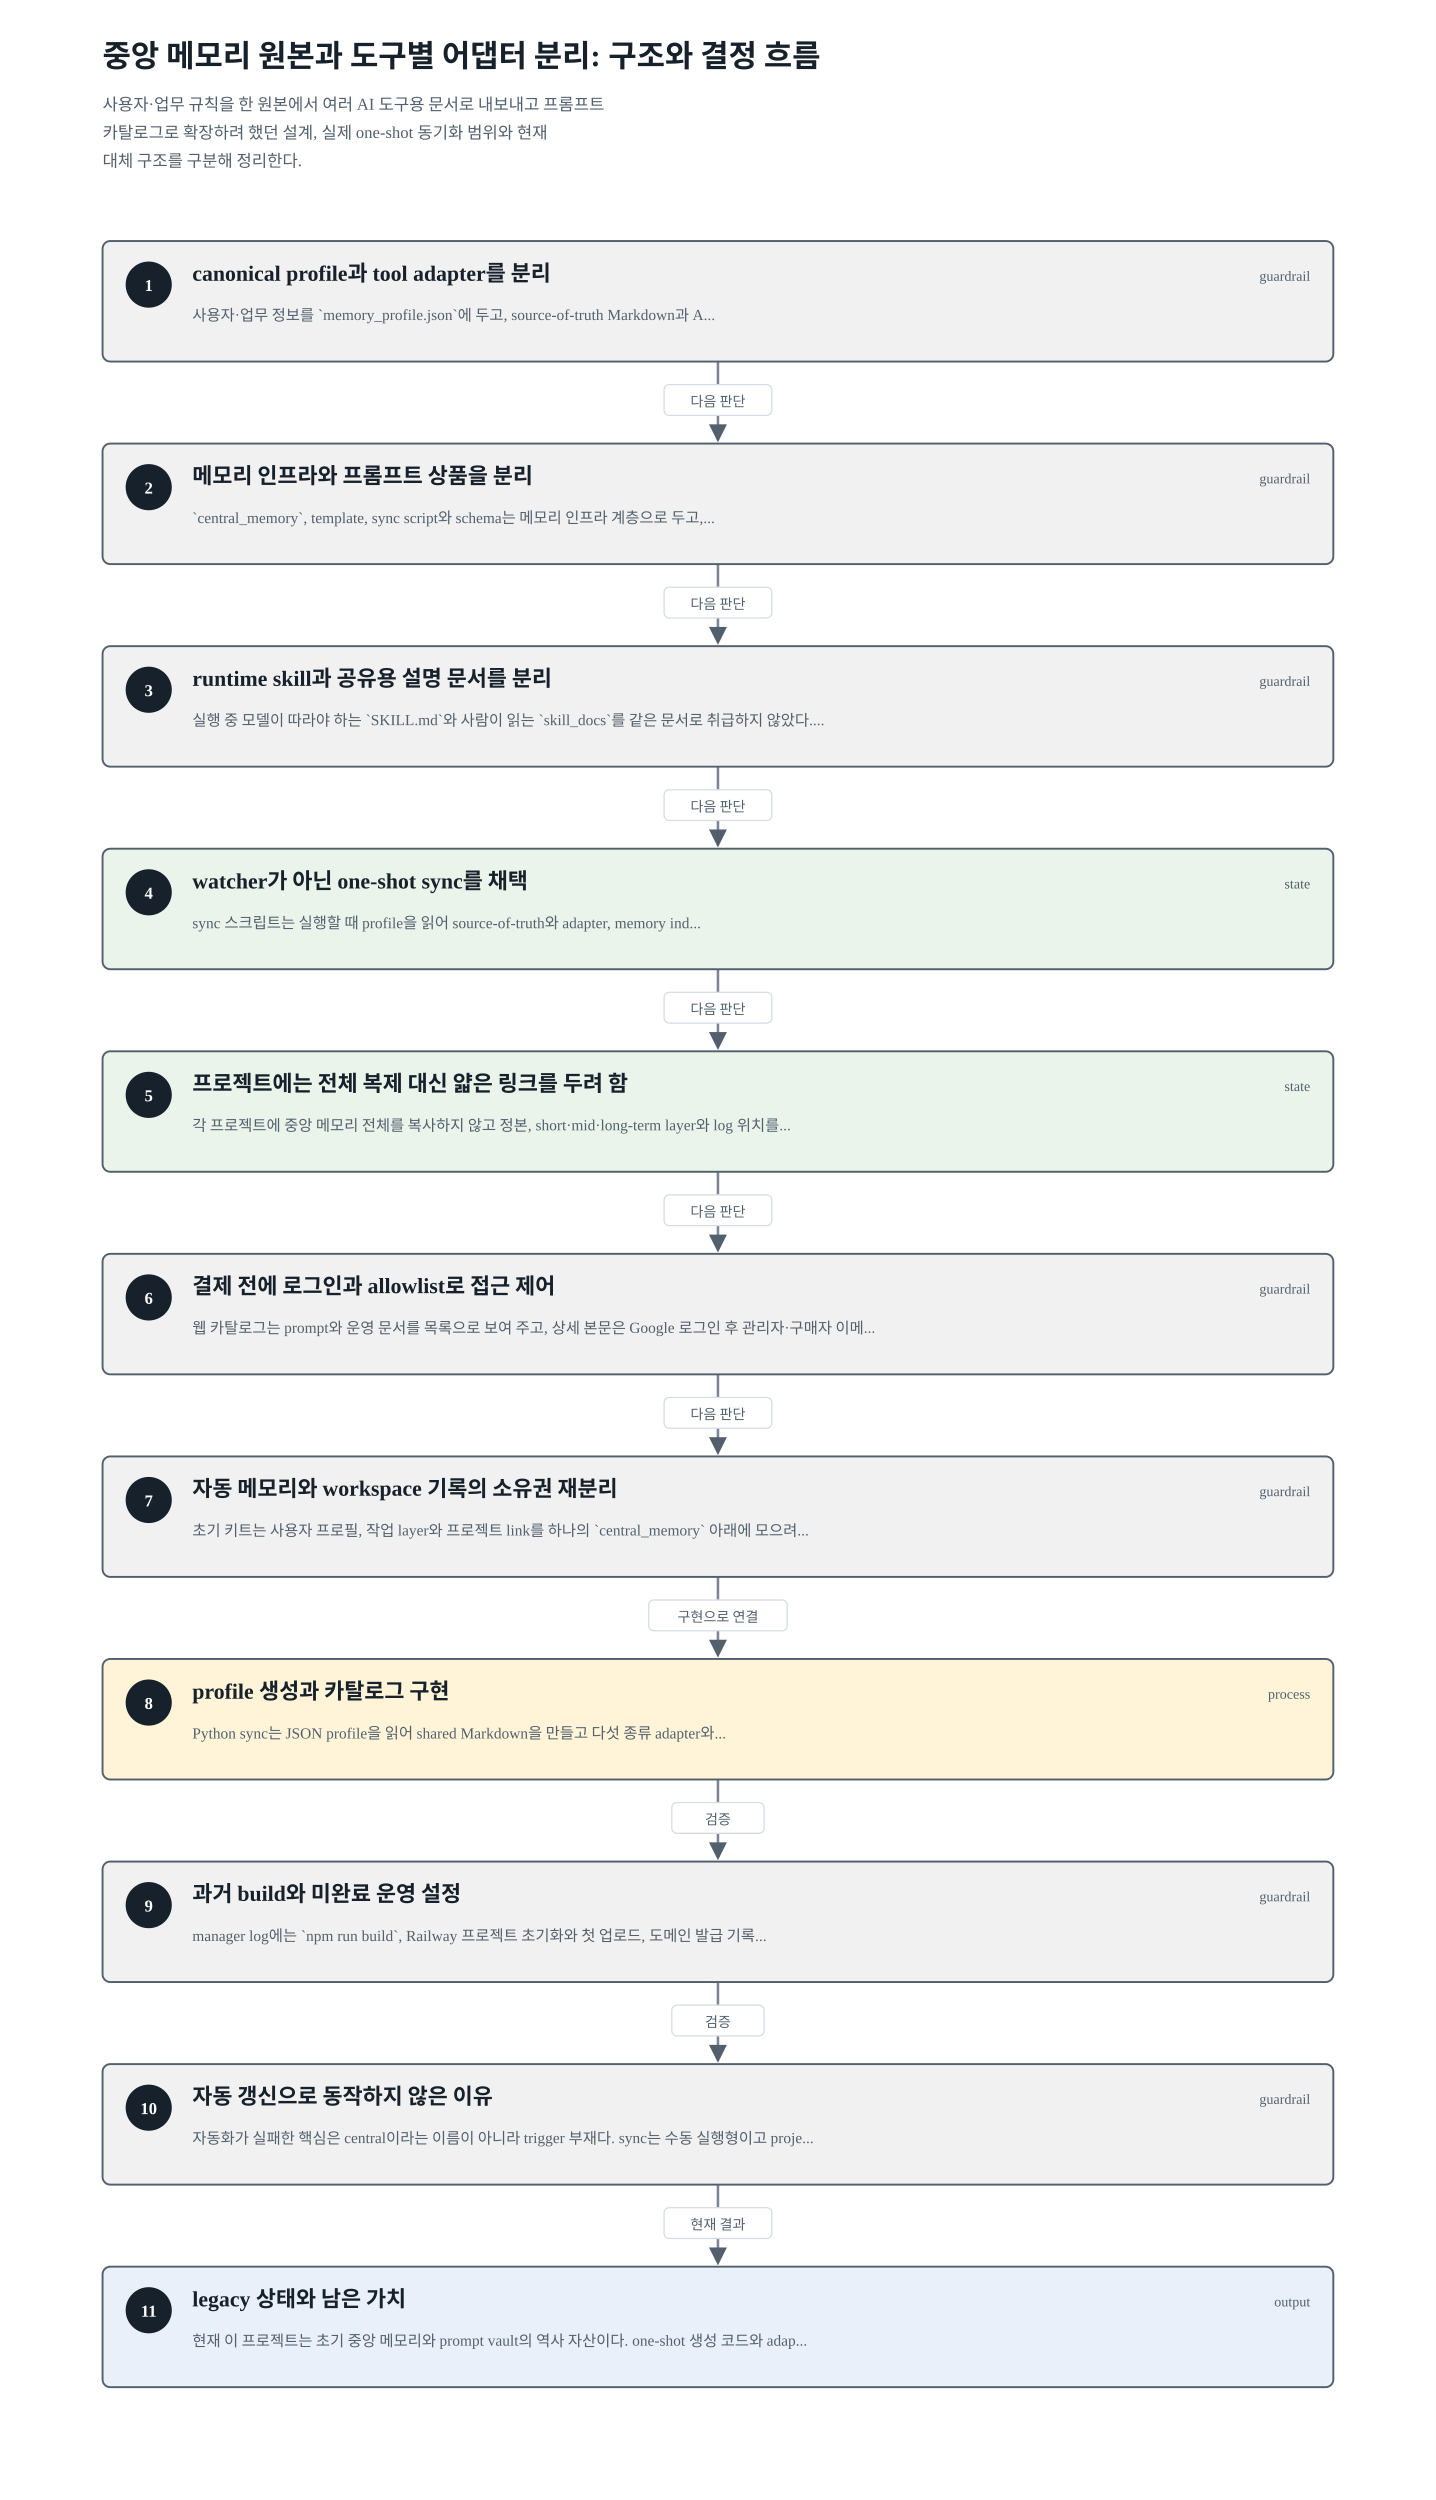
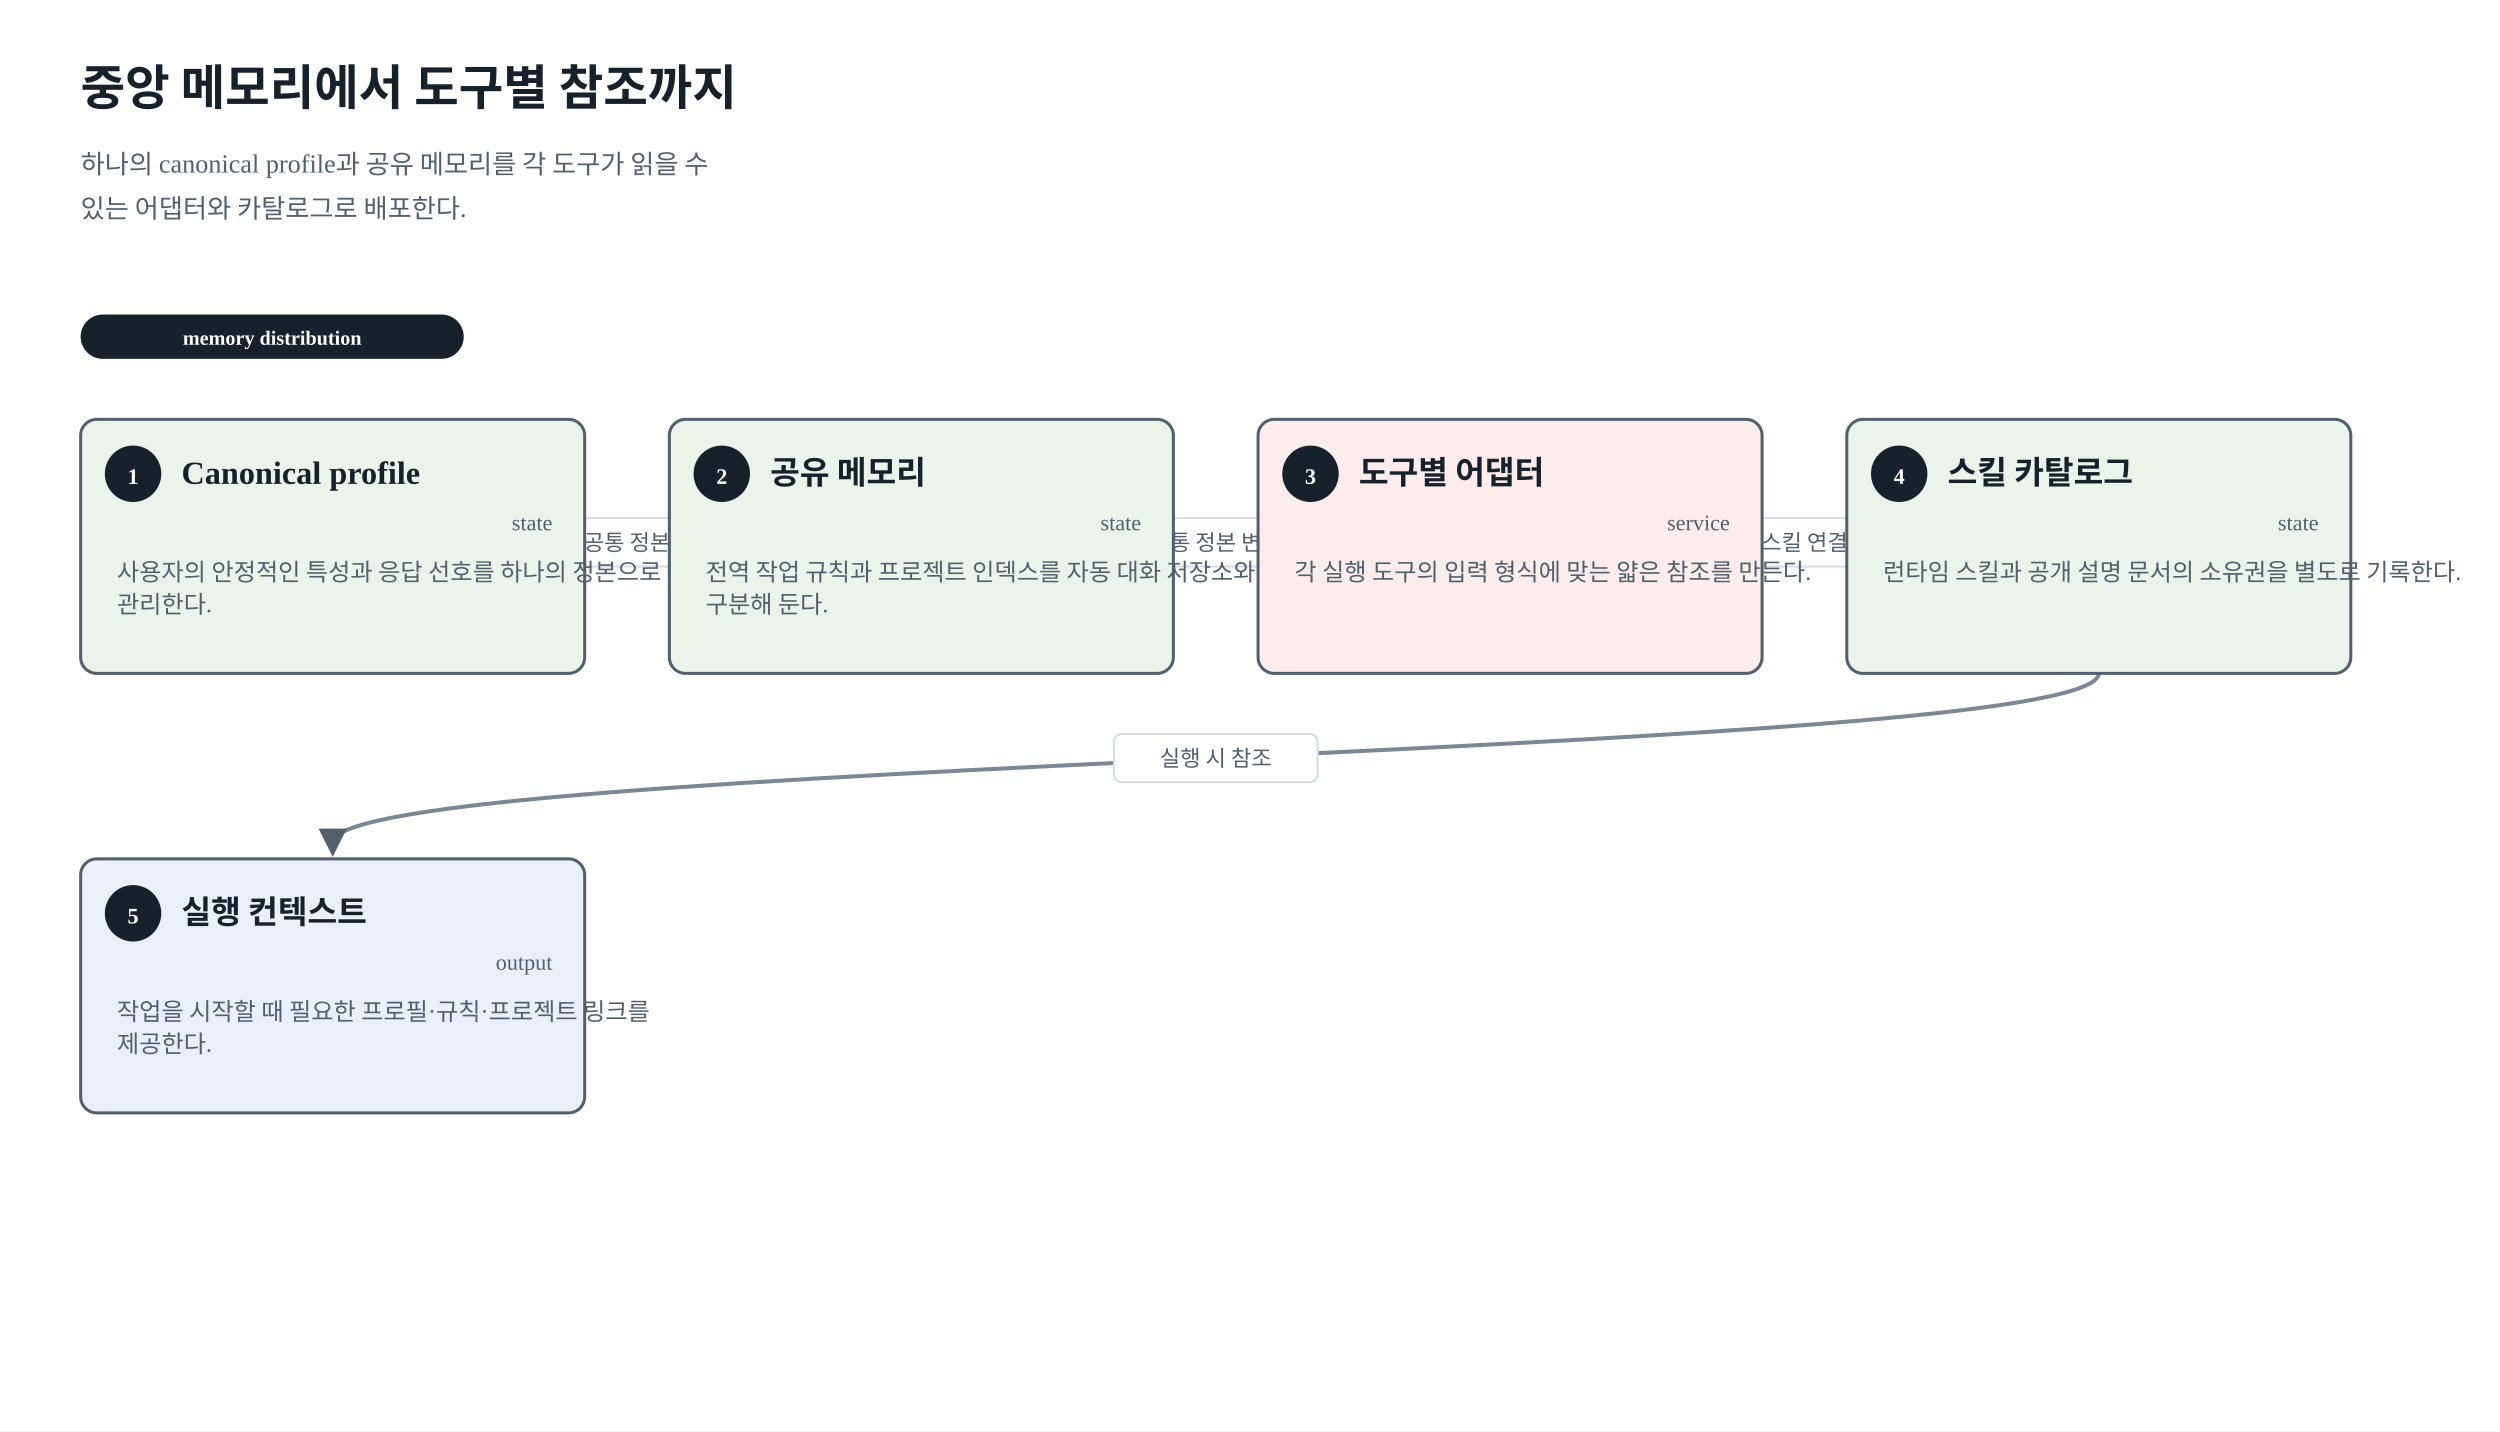
- <svg xmlns="http://www.w3.org/2000/svg" viewBox="0 0 1120 1950" role="img" aria-labelledby="system-map-title system-map-desc">
+ <svg xmlns="http://www.w3.org/2000/svg" viewBox="0 0 1240 710" role="img" aria-labelledby="system-map-title system-map-desc">
  <defs>
    <marker id="system-map-arrow" viewBox="0 0 10 10" refX="5" refY="5" markerWidth="7" markerHeight="7" orient="auto-start-reverse">
      <path d="M 0 0 L 10 5 L 0 10 z" fill="#52606d" />
    </marker>
  </defs>
-   <rect width="1120" height="1950" fill="#ffffff" />
+   <rect width="1240" height="710" fill="#ffffff" />
  <text fill="#17212b" font-size="24" font-weight="700">
-     <tspan x="80" y="52">중앙 메모리 원본과 도구별 어댑터 분리: 구조와 결정 흐름</tspan>
+     <tspan x="40" y="52">중앙 메모리에서 도구별 참조까지</tspan>
  </text>
  <text fill="#52606d" font-size="13">
-     <tspan x="80" y="86">사용자·업무 규칙을 한 원본에서 여러 AI 도구용 문서로 내보내고 프롬프트</tspan>
-     <tspan x="80" y="108">카탈로그로 확장하려 했던 설계, 실제 one-shot 동기화 범위와 현재</tspan>
-     <tspan x="80" y="130">대체 구조를 구분해 정리한다.</tspan>
+     <tspan x="40" y="86">하나의 canonical profile과 공유 메모리를 각 도구가 읽을 수</tspan>
+     <tspan x="40" y="108">있는 어댑터와 카탈로그로 배포한다.</tspan>
  </text>
+   <rect x="40" y="156" width="190" height="22" rx="11" fill="#17212b" />
+   <text x="135" y="171" text-anchor="middle" fill="#ffffff" font-size="10" font-weight="700">memory distribution</text>
  <g data-flow="flow-01">
-     <path d="M 560 282 L 560 338" fill="none" stroke="#7b8794" stroke-width="2" marker-end="url(#system-map-arrow)" />
-     <rect x="518" y="300" width="84" height="24" rx="4" fill="#ffffff" stroke="#d6dce2" />
-     <text x="560" y="317" text-anchor="middle" fill="#52606d" font-size="11">다음 판단</text>
+     <path d="M 290 271 L 324 271" fill="none" stroke="#7b8794" stroke-width="2" marker-end="url(#system-map-arrow)" />
+     <rect x="271.5" y="257" width="79" height="24" rx="4" fill="#ffffff" stroke="#d6dce2" />
+     <text x="311" y="273" text-anchor="middle" fill="#52606d" font-size="11">공통 정본</text>
  </g>
  <g data-flow="flow-02">
-     <path d="M 560 440 L 560 496" fill="none" stroke="#7b8794" stroke-width="2" marker-end="url(#system-map-arrow)" />
-     <rect x="518" y="458" width="84" height="24" rx="4" fill="#ffffff" stroke="#d6dce2" />
-     <text x="560" y="475" text-anchor="middle" fill="#52606d" font-size="11">다음 판단</text>
+     <path d="M 582 271 L 616 271" fill="none" stroke="#7b8794" stroke-width="2" marker-end="url(#system-map-arrow)" />
+     <rect x="547" y="257" width="112" height="24" rx="4" fill="#ffffff" stroke="#d6dce2" />
+     <text x="603" y="273" text-anchor="middle" fill="#52606d" font-size="11">공통 정본 변환</text>
  </g>
  <g data-flow="flow-03">
-     <path d="M 560 598 L 560 654" fill="none" stroke="#7b8794" stroke-width="2" marker-end="url(#system-map-arrow)" />
-     <rect x="518" y="616" width="84" height="24" rx="4" fill="#ffffff" stroke="#d6dce2" />
-     <text x="560" y="633" text-anchor="middle" fill="#52606d" font-size="11">다음 판단</text>
+     <path d="M 874 271 L 908 271" fill="none" stroke="#7b8794" stroke-width="2" marker-end="url(#system-map-arrow)" />
+     <rect x="855.5" y="257" width="79" height="24" rx="4" fill="#ffffff" stroke="#d6dce2" />
+     <text x="895" y="273" text-anchor="middle" fill="#52606d" font-size="11">스킬 연결</text>
  </g>
  <g data-flow="flow-04">
-     <path d="M 560 756 L 560 812" fill="none" stroke="#7b8794" stroke-width="2" marker-end="url(#system-map-arrow)" />
-     <rect x="518" y="774" width="84" height="24" rx="4" fill="#ffffff" stroke="#d6dce2" />
-     <text x="560" y="791" text-anchor="middle" fill="#52606d" font-size="11">다음 판단</text>
+     <path d="M 1041 334 C 1041 376, 165 376, 165 418" fill="none" stroke="#7b8794" stroke-width="2" marker-end="url(#system-map-arrow)" />
+     <rect x="552.5" y="364" width="101" height="24" rx="4" fill="#ffffff" stroke="#d6dce2" />
+     <text x="603" y="380" text-anchor="middle" fill="#52606d" font-size="11">실행 시 참조</text>
  </g>
-   <g data-flow="flow-05">
-     <path d="M 560 914 L 560 970" fill="none" stroke="#7b8794" stroke-width="2" marker-end="url(#system-map-arrow)" />
-     <rect x="518" y="932" width="84" height="24" rx="4" fill="#ffffff" stroke="#d6dce2" />
-     <text x="560" y="949" text-anchor="middle" fill="#52606d" font-size="11">다음 판단</text>
+   <g data-node="canonical-profile">
+     <rect x="40" y="208" width="250" height="126" rx="8" fill="#eaf4ea" stroke="#52606d" stroke-width="1.5" />
+     <circle cx="66" cy="235" r="14" fill="#17212b" />
+     <text x="66" y="240" text-anchor="middle" fill="#ffffff" font-size="11" font-weight="700">1</text>
+     <text x="90" y="240" fill="#17212b" font-size="16" font-weight="700">Canonical profile</text>
+     <text x="274" y="263" text-anchor="end" fill="#52606d" font-size="11">state</text>
+     <text x="58" y="286" fill="#52606d" font-size="12">
+       <tspan x="58" y="288">사용자의 안정적인 특성과 응답 선호를 하나의 정본으로</tspan>
+       <tspan x="58" y="304">관리한다.</tspan>
+     </text>
  </g>
-   <g data-flow="flow-06">
-     <path d="M 560 1072 L 560 1128" fill="none" stroke="#7b8794" stroke-width="2" marker-end="url(#system-map-arrow)" />
-     <rect x="518" y="1090" width="84" height="24" rx="4" fill="#ffffff" stroke="#d6dce2" />
-     <text x="560" y="1107" text-anchor="middle" fill="#52606d" font-size="11">다음 판단</text>
+   <g data-node="shared-memory">
+     <rect x="332" y="208" width="250" height="126" rx="8" fill="#eaf4ea" stroke="#52606d" stroke-width="1.5" />
+     <circle cx="358" cy="235" r="14" fill="#17212b" />
+     <text x="358" y="240" text-anchor="middle" fill="#ffffff" font-size="11" font-weight="700">2</text>
+     <text x="382" y="240" fill="#17212b" font-size="16" font-weight="700">공유 메모리</text>
+     <text x="566" y="263" text-anchor="end" fill="#52606d" font-size="11">state</text>
+     <text x="350" y="286" fill="#52606d" font-size="12">
+       <tspan x="350" y="288">전역 작업 규칙과 프로젝트 인덱스를 자동 대화 저장소와</tspan>
+       <tspan x="350" y="304">구분해 둔다.</tspan>
+     </text>
  </g>
-   <g data-flow="flow-07">
-     <path d="M 560 1230 L 560 1286" fill="none" stroke="#7b8794" stroke-width="2" marker-end="url(#system-map-arrow)" />
-     <rect x="506" y="1248" width="108" height="24" rx="4" fill="#ffffff" stroke="#d6dce2" />
-     <text x="560" y="1265" text-anchor="middle" fill="#52606d" font-size="11">구현으로 연결</text>
+   <g data-node="tool-adapter">
+     <rect x="624" y="208" width="250" height="126" rx="8" fill="#fceceb" stroke="#52606d" stroke-width="1.5" />
+     <circle cx="650" cy="235" r="14" fill="#17212b" />
+     <text x="650" y="240" text-anchor="middle" fill="#ffffff" font-size="11" font-weight="700">3</text>
+     <text x="674" y="240" fill="#17212b" font-size="16" font-weight="700">도구별 어댑터</text>
+     <text x="858" y="263" text-anchor="end" fill="#52606d" font-size="11">service</text>
+     <text x="642" y="286" fill="#52606d" font-size="12">
+       <tspan x="642" y="288">각 실행 도구의 입력 형식에 맞는 얇은 참조를 만든다.</tspan>
+     </text>
  </g>
-   <g data-flow="flow-08">
-     <path d="M 560 1388 L 560 1444" fill="none" stroke="#7b8794" stroke-width="2" marker-end="url(#system-map-arrow)" />
-     <rect x="524" y="1406" width="72" height="24" rx="4" fill="#ffffff" stroke="#d6dce2" />
-     <text x="560" y="1423" text-anchor="middle" fill="#52606d" font-size="11">검증</text>
+   <g data-node="skill-catalog">
+     <rect x="916" y="208" width="250" height="126" rx="8" fill="#eaf4ea" stroke="#52606d" stroke-width="1.5" />
+     <circle cx="942" cy="235" r="14" fill="#17212b" />
+     <text x="942" y="240" text-anchor="middle" fill="#ffffff" font-size="11" font-weight="700">4</text>
+     <text x="966" y="240" fill="#17212b" font-size="16" font-weight="700">스킬 카탈로그</text>
+     <text x="1150" y="263" text-anchor="end" fill="#52606d" font-size="11">state</text>
+     <text x="934" y="286" fill="#52606d" font-size="12">
+       <tspan x="934" y="288">런타임 스킬과 공개 설명 문서의 소유권을 별도로 기록한다.</tspan>
+     </text>
  </g>
-   <g data-flow="flow-09">
-     <path d="M 560 1546 L 560 1602" fill="none" stroke="#7b8794" stroke-width="2" marker-end="url(#system-map-arrow)" />
-     <rect x="524" y="1564" width="72" height="24" rx="4" fill="#ffffff" stroke="#d6dce2" />
-     <text x="560" y="1581" text-anchor="middle" fill="#52606d" font-size="11">검증</text>
-   </g>
-   <g data-flow="flow-10">
-     <path d="M 560 1704 L 560 1760" fill="none" stroke="#7b8794" stroke-width="2" marker-end="url(#system-map-arrow)" />
-     <rect x="518" y="1722" width="84" height="24" rx="4" fill="#ffffff" stroke="#d6dce2" />
-     <text x="560" y="1739" text-anchor="middle" fill="#52606d" font-size="11">현재 결과</text>
-   </g>
-   <g data-node="canonical-profile-adapters">
-     <rect x="80" y="188" width="960" height="94" rx="6" fill="#f1f1f1" stroke="#52606d" stroke-width="1.5" />
-     <circle cx="116" cy="222" r="18" fill="#17212b" />
-     <text x="116" y="227" text-anchor="middle" fill="#ffffff" font-size="13" font-weight="700">1</text>
-     <text x="150" y="219" fill="#17212b" font-size="17" font-weight="700">canonical profile과 tool adapter를 분리</text>
-     <text x="1022" y="219" text-anchor="end" fill="#52606d" font-size="11">guardrail</text>
-     <text x="150" y="250" fill="#52606d" font-size="12">사용자·업무 정보를 `memory_profile.json`에 두고, source-of-truth Markdown과 A...</text>
-   </g>
-   <g data-node="split-memory-product">
-     <rect x="80" y="346" width="960" height="94" rx="6" fill="#f1f1f1" stroke="#52606d" stroke-width="1.5" />
-     <circle cx="116" cy="380" r="18" fill="#17212b" />
-     <text x="116" y="385" text-anchor="middle" fill="#ffffff" font-size="13" font-weight="700">2</text>
-     <text x="150" y="377" fill="#17212b" font-size="17" font-weight="700">메모리 인프라와 프롬프트 상품을 분리</text>
-     <text x="1022" y="377" text-anchor="end" fill="#52606d" font-size="11">guardrail</text>
-     <text x="150" y="408" fill="#52606d" font-size="12">`central_memory`, template, sync script와 schema는 메모리 인프라 계층으로 두고,...</text>
-   </g>
-   <g data-node="runtime-shareable-skills">
-     <rect x="80" y="504" width="960" height="94" rx="6" fill="#f1f1f1" stroke="#52606d" stroke-width="1.5" />
-     <circle cx="116" cy="538" r="18" fill="#17212b" />
-     <text x="116" y="543" text-anchor="middle" fill="#ffffff" font-size="13" font-weight="700">3</text>
-     <text x="150" y="535" fill="#17212b" font-size="17" font-weight="700">runtime skill과 공유용 설명 문서를 분리</text>
-     <text x="1022" y="535" text-anchor="end" fill="#52606d" font-size="11">guardrail</text>
-     <text x="150" y="566" fill="#52606d" font-size="12">실행 중 모델이 따라야 하는 `SKILL.md`와 사람이 읽는 `skill_docs`를 같은 문서로 취급하지 않았다....</text>
-   </g>
-   <g data-node="one-shot-sync">
-     <rect x="80" y="662" width="960" height="94" rx="6" fill="#eaf4ea" stroke="#52606d" stroke-width="1.5" />
-     <circle cx="116" cy="696" r="18" fill="#17212b" />
-     <text x="116" y="701" text-anchor="middle" fill="#ffffff" font-size="13" font-weight="700">4</text>
-     <text x="150" y="693" fill="#17212b" font-size="17" font-weight="700">watcher가 아닌 one-shot sync를 채택</text>
-     <text x="1022" y="693" text-anchor="end" fill="#52606d" font-size="11">state</text>
-     <text x="150" y="724" fill="#52606d" font-size="12">sync 스크립트는 실행할 때 profile을 읽어 source-of-truth와 adapter, memory ind...</text>
-   </g>
-   <g data-node="thin-project-link">
-     <rect x="80" y="820" width="960" height="94" rx="6" fill="#eaf4ea" stroke="#52606d" stroke-width="1.5" />
-     <circle cx="116" cy="854" r="18" fill="#17212b" />
-     <text x="116" y="859" text-anchor="middle" fill="#ffffff" font-size="13" font-weight="700">5</text>
-     <text x="150" y="851" fill="#17212b" font-size="17" font-weight="700">프로젝트에는 전체 복제 대신 얇은 링크를 두려 함</text>
-     <text x="1022" y="851" text-anchor="end" fill="#52606d" font-size="11">state</text>
-     <text x="150" y="882" fill="#52606d" font-size="12">각 프로젝트에 중앙 메모리 전체를 복사하지 않고 정본, short·mid·long-term layer와 log 위치를...</text>
-   </g>
-   <g data-node="catalog-access">
-     <rect x="80" y="978" width="960" height="94" rx="6" fill="#f1f1f1" stroke="#52606d" stroke-width="1.5" />
-     <circle cx="116" cy="1012" r="18" fill="#17212b" />
-     <text x="116" y="1017" text-anchor="middle" fill="#ffffff" font-size="13" font-weight="700">6</text>
-     <text x="150" y="1009" fill="#17212b" font-size="17" font-weight="700">결제 전에 로그인과 allowlist로 접근 제어</text>
-     <text x="1022" y="1009" text-anchor="end" fill="#52606d" font-size="11">guardrail</text>
-     <text x="150" y="1040" fill="#52606d" font-size="12">웹 카탈로그는 prompt와 운영 문서를 목록으로 보여 주고, 상세 본문은 Google 로그인 후 관리자·구매자 이메...</text>
-   </g>
-   <g data-node="ownership-replacement">
-     <rect x="80" y="1136" width="960" height="94" rx="6" fill="#f1f1f1" stroke="#52606d" stroke-width="1.5" />
-     <circle cx="116" cy="1170" r="18" fill="#17212b" />
-     <text x="116" y="1175" text-anchor="middle" fill="#ffffff" font-size="13" font-weight="700">7</text>
-     <text x="150" y="1167" fill="#17212b" font-size="17" font-weight="700">자동 메모리와 workspace 기록의 소유권 재분리</text>
-     <text x="1022" y="1167" text-anchor="end" fill="#52606d" font-size="11">guardrail</text>
-     <text x="150" y="1198" fill="#52606d" font-size="12">초기 키트는 사용자 프로필, 작업 layer와 프로젝트 link를 하나의 `central_memory` 아래에 모으려...</text>
-   </g>
-   <g data-node="implementation-flow">
-     <rect x="80" y="1294" width="960" height="94" rx="6" fill="#fff4d8" stroke="#52606d" stroke-width="1.5" />
-     <circle cx="116" cy="1328" r="18" fill="#17212b" />
-     <text x="116" y="1333" text-anchor="middle" fill="#ffffff" font-size="13" font-weight="700">8</text>
-     <text x="150" y="1325" fill="#17212b" font-size="17" font-weight="700">profile 생성과 카탈로그 구현</text>
-     <text x="1022" y="1325" text-anchor="end" fill="#52606d" font-size="11">process</text>
-     <text x="150" y="1356" fill="#52606d" font-size="12">Python sync는 JSON profile을 읽어 shared Markdown을 만들고 다섯 종류 adapter와...</text>
-   </g>
-   <g data-node="deployment-history">
-     <rect x="80" y="1452" width="960" height="94" rx="6" fill="#f1f1f1" stroke="#52606d" stroke-width="1.5" />
-     <circle cx="116" cy="1486" r="18" fill="#17212b" />
-     <text x="116" y="1491" text-anchor="middle" fill="#ffffff" font-size="13" font-weight="700">9</text>
-     <text x="150" y="1483" fill="#17212b" font-size="17" font-weight="700">과거 build와 미완료 운영 설정</text>
-     <text x="1022" y="1483" text-anchor="end" fill="#52606d" font-size="11">guardrail</text>
-     <text x="150" y="1514" fill="#52606d" font-size="12">manager log에는 `npm run build`, Railway 프로젝트 초기화와 첫 업로드, 도메인 발급 기록...</text>
-   </g>
-   <g data-node="failed-wiring">
-     <rect x="80" y="1610" width="960" height="94" rx="6" fill="#f1f1f1" stroke="#52606d" stroke-width="1.5" />
-     <circle cx="116" cy="1644" r="18" fill="#17212b" />
-     <text x="116" y="1649" text-anchor="middle" fill="#ffffff" font-size="13" font-weight="700">10</text>
-     <text x="150" y="1641" fill="#17212b" font-size="17" font-weight="700">자동 갱신으로 동작하지 않은 이유</text>
-     <text x="1022" y="1641" text-anchor="end" fill="#52606d" font-size="11">guardrail</text>
-     <text x="150" y="1672" fill="#52606d" font-size="12">자동화가 실패한 핵심은 central이라는 이름이 아니라 trigger 부재다. sync는 수동 실행형이고 proje...</text>
-   </g>
-   <g data-node="current-status">
-     <rect x="80" y="1768" width="960" height="94" rx="6" fill="#eaf0fa" stroke="#52606d" stroke-width="1.5" />
-     <circle cx="116" cy="1802" r="18" fill="#17212b" />
-     <text x="116" y="1807" text-anchor="middle" fill="#ffffff" font-size="13" font-weight="700">11</text>
-     <text x="150" y="1799" fill="#17212b" font-size="17" font-weight="700">legacy 상태와 남은 가치</text>
-     <text x="1022" y="1799" text-anchor="end" fill="#52606d" font-size="11">output</text>
-     <text x="150" y="1830" fill="#52606d" font-size="12">현재 이 프로젝트는 초기 중앙 메모리와 prompt vault의 역사 자산이다. one-shot 생성 코드와 adap...</text>
+   <g data-node="runtime-context">
+     <rect x="40" y="426" width="250" height="126" rx="8" fill="#eaf0fa" stroke="#52606d" stroke-width="1.5" />
+     <circle cx="66" cy="453" r="14" fill="#17212b" />
+     <text x="66" y="458" text-anchor="middle" fill="#ffffff" font-size="11" font-weight="700">5</text>
+     <text x="90" y="458" fill="#17212b" font-size="16" font-weight="700">실행 컨텍스트</text>
+     <text x="274" y="481" text-anchor="end" fill="#52606d" font-size="11">output</text>
+     <text x="58" y="504" fill="#52606d" font-size="12">
+       <tspan x="58" y="506">작업을 시작할 때 필요한 프로필·규칙·프로젝트 링크를</tspan>
+       <tspan x="58" y="522">제공한다.</tspan>
+     </text>
  </g>
</svg>
